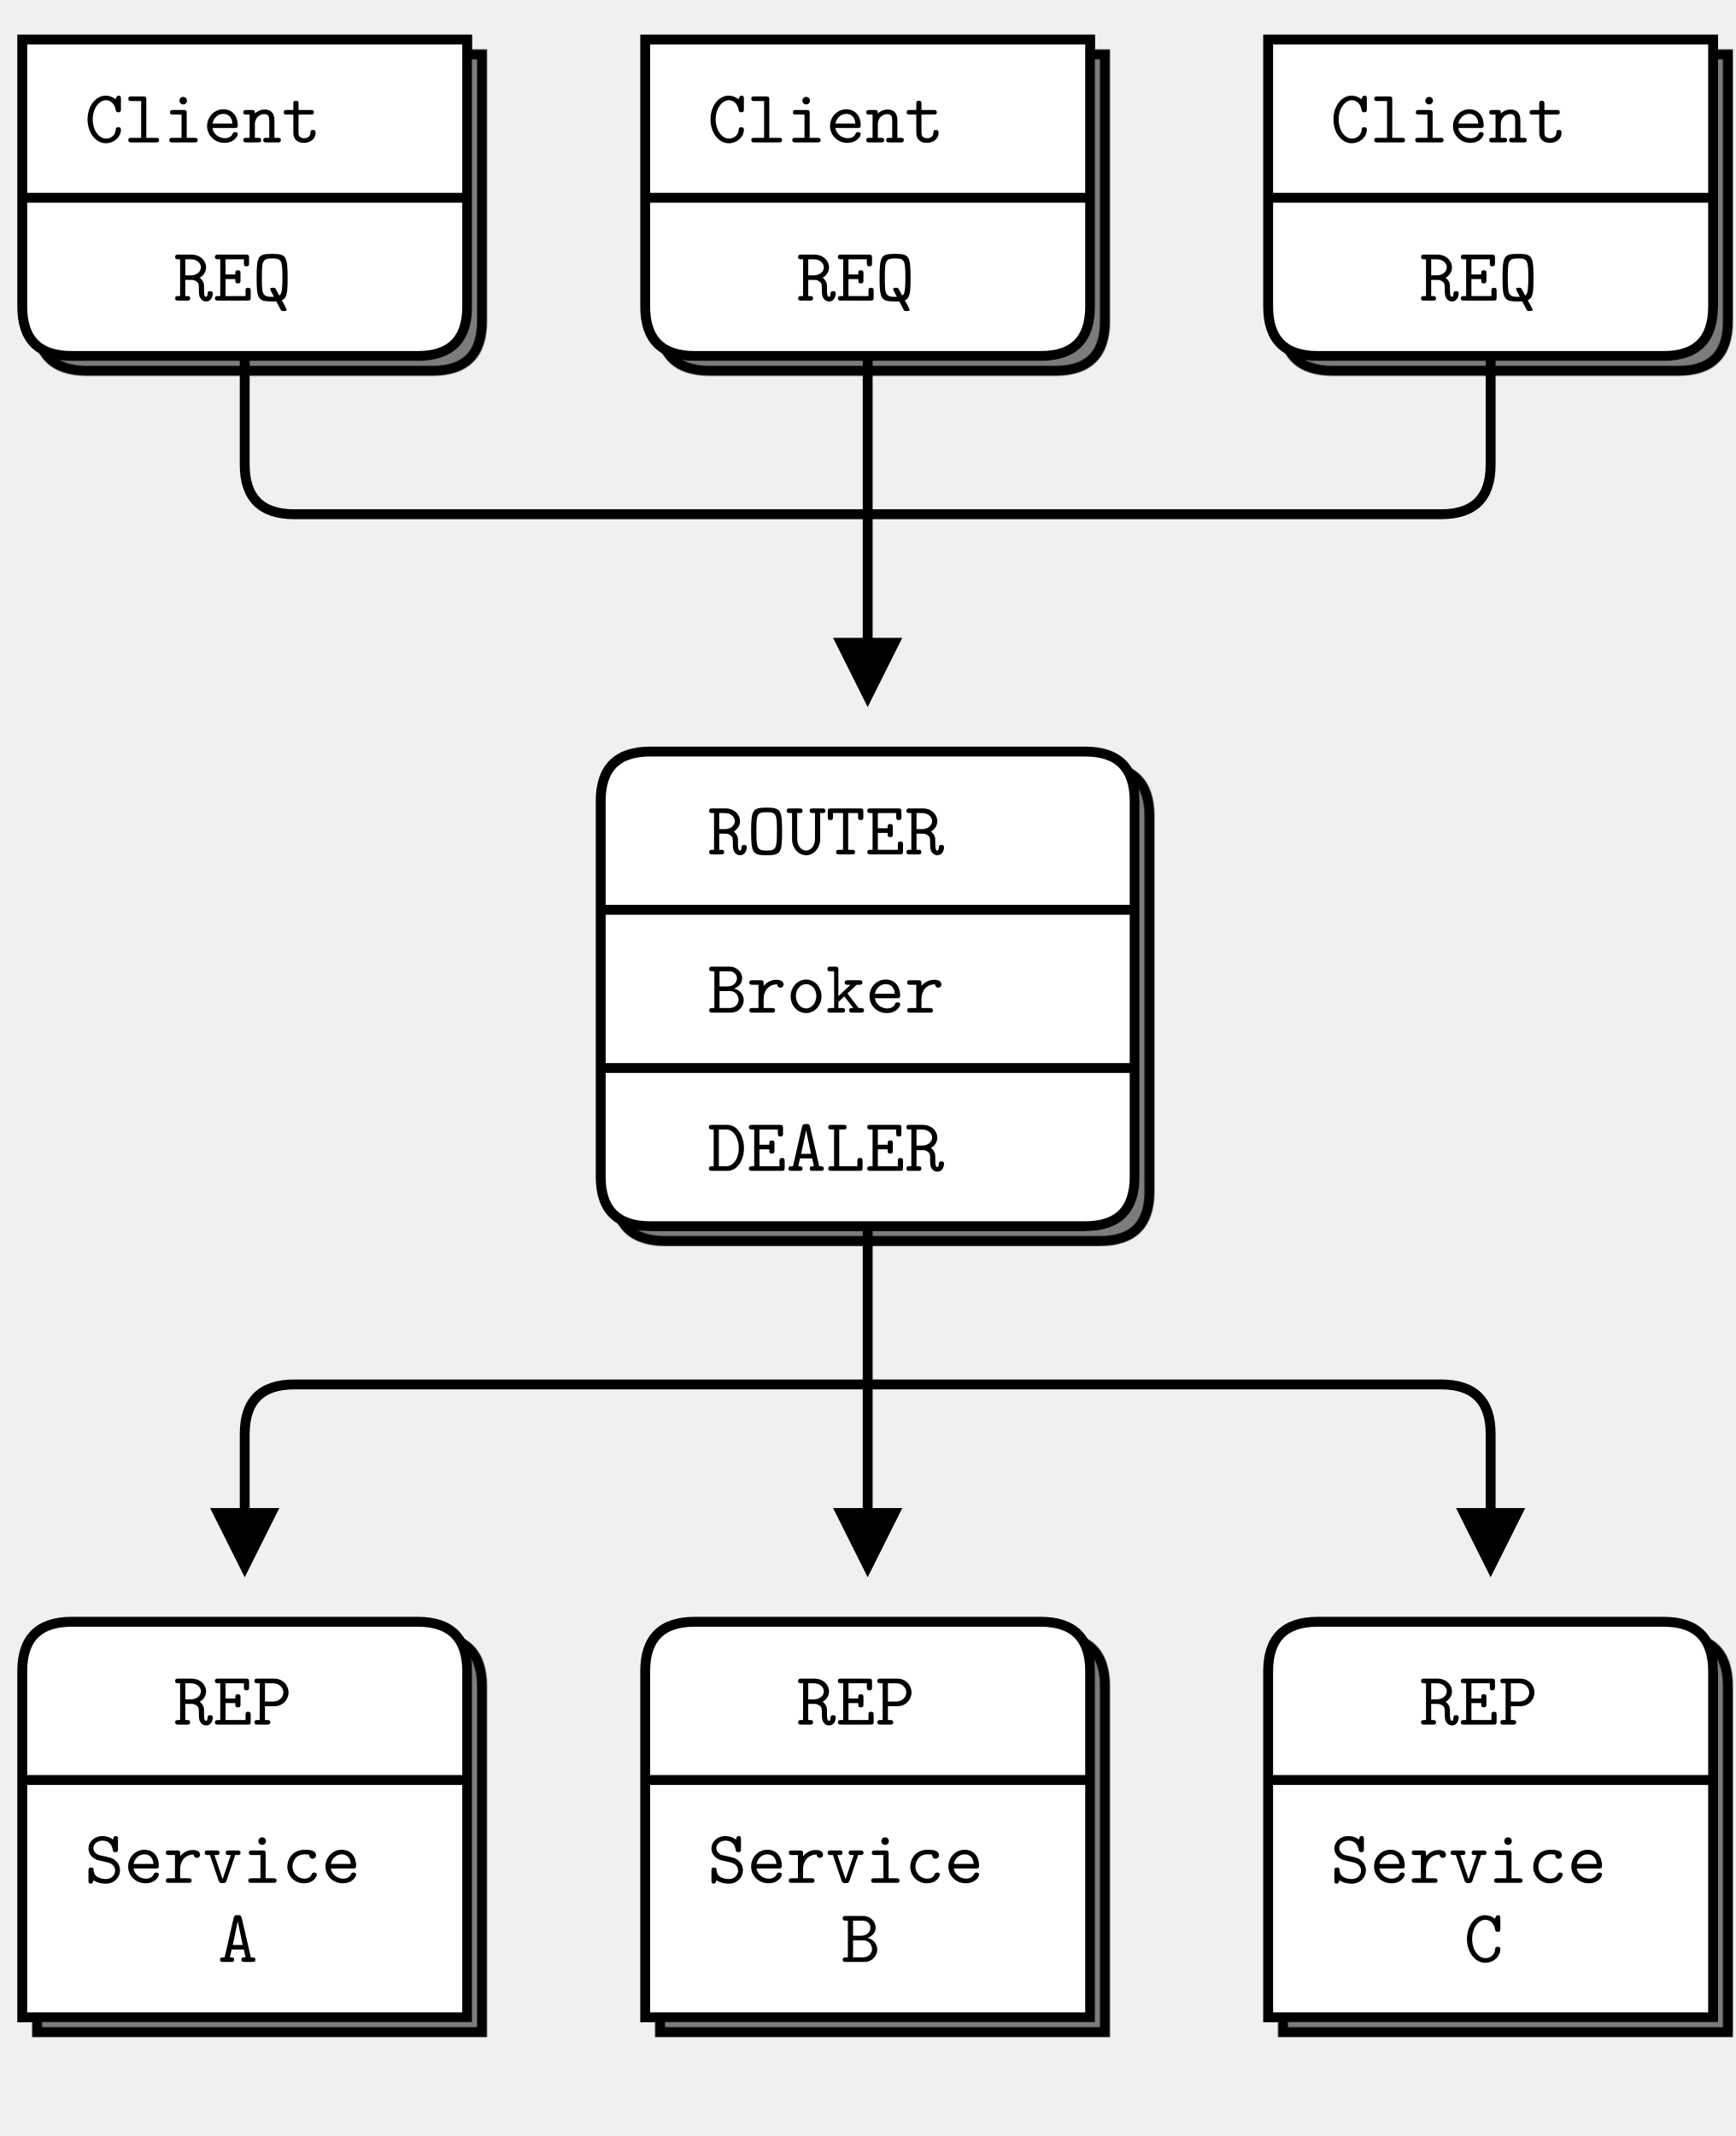
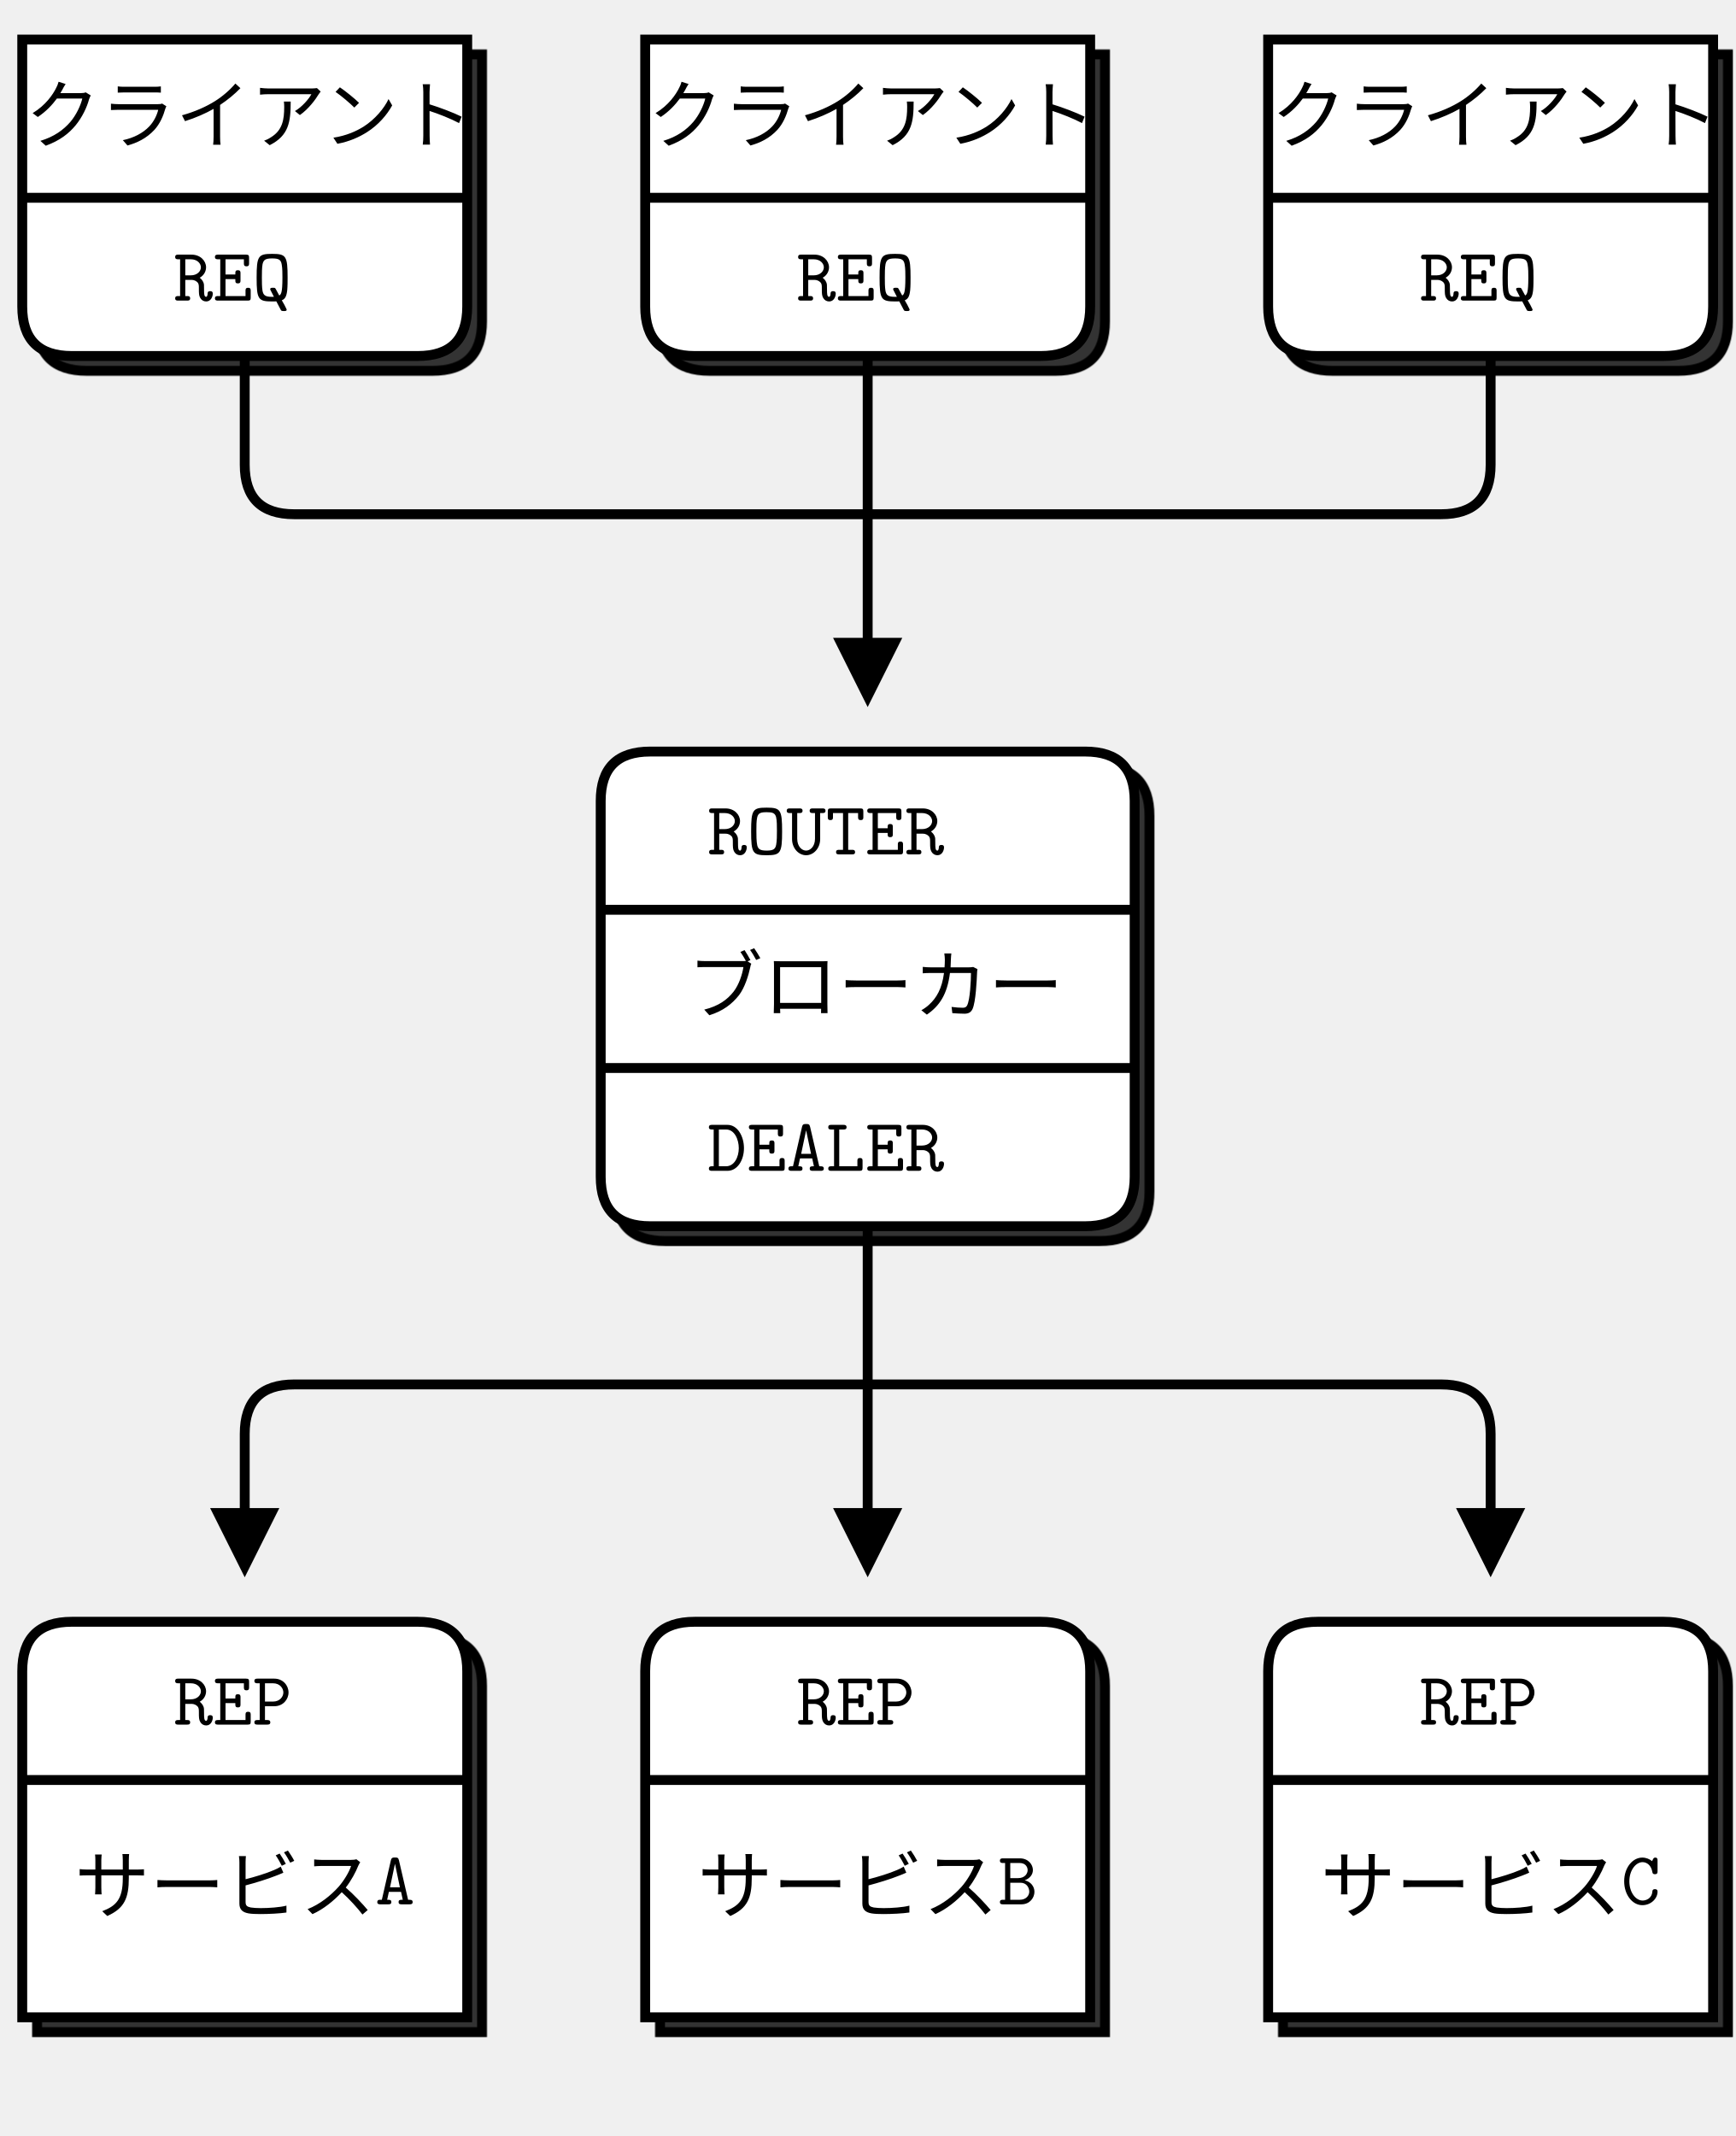
- <svg xmlns="http://www.w3.org/2000/svg" width="351px" height="432px" version="1.1">
-   <defs>
-     <filter id="dsFilter" width="150%" height="150%">
-       <feOffset result="offOut" in="SourceGraphic" dx="3" dy="3" />
-       <feColorMatrix result="matrixOut" in="offOut" type="matrix" values="0.2 0 0 0 0 0 0.2 0 0 0 0 0 0.2 0 0 0 0 0 1 0" />
-       <feBlend in="SourceGraphic" in2="matrixOut" mode="normal" />
+ <svg xmlns="http://www.w3.org/2000/svg" version="1.1" width="351" height="432" id="svg2">
+   <defs id="defs4">
+     <filter width="1.5" height="1.5" color-interpolation-filters="sRGB" id="dsFilter">
+       <feOffset id="feOffset7" dy="3" dx="3" in="SourceGraphic" result="offOut" />
+       <feColorMatrix id="feColorMatrix9" values="0.2 0 0 0 0 0 0.2 0 0 0 0 0 0.2 0 0 0 0 0 1 0" type="matrix" in="offOut" result="matrixOut" />
+       <feBlend in2="matrixOut" mode="normal" in="SourceGraphic" id="feBlend11" />
    </filter>
-     <marker id="iPointer" viewBox="0 0 10 10" refX="5" refY="5" markerUnits="strokeWidth" markerWidth="8" markerHeight="7" orient="auto">
-       <path d="M 10 0 L 10 10 L 0 5 z" />
+     <marker markerUnits="strokeWidth" refX="5" refY="5" markerWidth="8" markerHeight="7" orient="auto" viewBox="0 0 10 10" id="iPointer">
+       <path d="M 10,0 10,10 0,5 z" id="path14" />
    </marker>
-     <marker id="Pointer" viewBox="0 0 10 10" refX="5" refY="5" markerUnits="strokeWidth" markerWidth="8" markerHeight="7" orient="auto">
-       <path d="M 0 0 L 10 5 L 0 10 z" />
+     <marker markerUnits="strokeWidth" refX="5" refY="5" markerWidth="8" markerHeight="7" orient="auto" viewBox="0 0 10 10" id="Pointer">
+       <path d="M 0,0 10,5 0,10 z" id="path17" />
    </marker>
  </defs>
-   <g id="boxes" stroke="black" stroke-width="2" fill="none">
+   <g id="boxes" style="fill:none;stroke:#000000;stroke-width:2">
    <g id="group0">
-       <path id="path0" filter="url(#dsFilter)" fill="#fff" d="M 4.5 8 L 94.5 8 L 94.5 62 Q 94.5 72 84.5 72 L 14.5 72 Q 4.5 72 4.5 62 Z" />
-       <text x="17.1" y="28.8" id="text0" fill="#000" stroke="none" style="font-family:LMMono10,monospace;font-size:15.2px">Client </text>
-       <text x="35.1" y="60.8" id="text0" fill="#000" stroke="none" style="font-family:LMMono10,monospace;font-size:15.2px">REQ </text>
+       <path d="m 4.5,8 90,0 0,54 q 0,10 -10,10 l -70,0 q -10,0 -10,-10 z" id="path0" style="fill:#ffffff;filter:url(#dsFilter)" />
+       <text x="17.1" y="28.8" id="text0" style="font-size:15.2px;fill:#000000;stroke:none;font-family:'LMMono10, monospace'" />
+       <text x="5.1" y="28.8" id="text3070" style="font-size:15.2px;fill:#000000;stroke:none;font-family:'LMMono10, monospace'">クライアント</text>
+       <text x="35.1" y="60.8" id="text23" style="font-size:15.2px;fill:#000000;stroke:none;font-family:'LMMono10, monospace'">REQ</text>
    </g>
    <g id="group2">
-       <path id="path2" filter="url(#dsFilter)" fill="#fff" d="M 130.5 8 L 220.5 8 L 220.5 62 Q 220.5 72 210.5 72 L 140.5 72 Q 130.5 72 130.5 62 Z" />
-       <text x="143.1" y="28.8" id="text2" fill="#000" stroke="none" style="font-family:LMMono10,monospace;font-size:15.2px">Client </text>
-       <text x="161.1" y="60.8" id="text2" fill="#000" stroke="none" style="font-family:LMMono10,monospace;font-size:15.2px">REQ </text>
+       <path d="m 130.5,8 90,0 0,54 q 0,10 -10,10 l -70,0 q -10,0 -10,-10 z" id="path2" style="fill:#ffffff;filter:url(#dsFilter)" />
+       <text x="131.1" y="28.8" id="text2" style="font-size:15.2px;fill:#000000;stroke:none;font-family:'LMMono10, monospace'">クライアント</text>
+       <text x="161.1" y="60.8" id="text28" style="font-size:15.2px;fill:#000000;stroke:none;font-family:'LMMono10, monospace'">REQ</text>
    </g>
    <g id="group4">
-       <path id="path4" filter="url(#dsFilter)" fill="#fff" d="M 256.5 8 L 346.5 8 L 346.5 62 Q 346.5 72 336.5 72 L 266.5 72 Q 256.5 72 256.5 62 Z" />
-       <text x="269.1" y="28.8" id="text4" fill="#000" stroke="none" style="font-family:LMMono10,monospace;font-size:15.2px">Client </text>
-       <text x="287.1" y="60.8" id="text4" fill="#000" stroke="none" style="font-family:LMMono10,monospace;font-size:15.2px">REQ </text>
+       <path d="m 256.5,8 90,0 0,54 q 0,10 -10,10 l -70,0 q -10,0 -10,-10 z" id="path4" style="fill:#ffffff;filter:url(#dsFilter)" />
+       <text x="257.1" y="28.8" id="text4" style="font-size:15.2px;fill:#000000;stroke:none;font-family:'LMMono10, monospace'">クライアント</text>
+       <text x="287.1" y="60.8" id="text33" style="font-size:15.2px;fill:#000000;stroke:none;font-family:'LMMono10, monospace'">REQ</text>
    </g>
    <g id="group24">
-       <path id="path24" filter="url(#dsFilter)" fill="#fff" d="M 121.5 162 Q 121.5 152 131.5 152 L 219.5 152 Q 229.5 152 229.5 162 L 229.5 238 Q 229.5 248 219.5 248 L 131.5 248 Q 121.5 248 121.5 238 Z" />
-       <text x="143.1" y="172.8" id="text24" fill="#000" stroke="none" style="font-family:LMMono10,monospace;font-size:15.2px">ROUTER </text>
-       <text x="143.1" y="204.8" id="text24" fill="#000" stroke="none" style="font-family:LMMono10,monospace;font-size:15.2px">Broker </text>
-       <text x="143.1" y="236.8" id="text24" fill="#000" stroke="none" style="font-family:LMMono10,monospace;font-size:15.2px">DEALER </text>
+       <path d="m 121.5,162 q 0,-10 10,-10 l 88,0 q 10,0 10,10 l 0,76 q 0,10 -10,10 l -88,0 q -10,0 -10,-10 z" id="path24" style="fill:#ffffff;filter:url(#dsFilter)" />
+       <text x="143.1" y="172.8" id="text24" style="font-size:15.2px;fill:#000000;stroke:none;font-family:'LMMono10, monospace'">ROUTER</text>
+       <text x="139.1" y="204.8" id="text38" style="font-size:15.2px;fill:#000000;stroke:none;font-family:'LMMono10, monospace'">ブローカー</text>
+       <text x="143.1" y="236.8" id="text40" style="font-size:15.2px;fill:#000000;stroke:none;font-family:'LMMono10, monospace'">DEALER</text>
    </g>
    <g id="group36">
-       <path id="path36" filter="url(#dsFilter)" fill="#fff" d="M 4.5 338 Q 4.5 328 14.5 328 L 84.5 328 Q 94.5 328 94.5 338 L 94.5 408 L 4.5 408 Z" />
-       <text x="35.1" y="348.8" id="text36" fill="#000" stroke="none" style="font-family:LMMono10,monospace;font-size:15.2px">REP </text>
-       <text x="17.1" y="380.8" id="text36" fill="#000" stroke="none" style="font-family:LMMono10,monospace;font-size:15.2px">Service </text>
-       <text x="44.1" y="396.8" id="text36" fill="#000" stroke="none" style="font-family:LMMono10,monospace;font-size:15.2px">A</text>
+       <path d="m 4.5,338 q 0,-10 10,-10 l 70,0 q 10,0 10,10 l 0,70 -90,0 z" id="path36" style="fill:#ffffff;filter:url(#dsFilter)" />
+       <text x="35.1" y="348.8" id="text36" style="font-size:15.2px;fill:#000000;stroke:none;font-family:'LMMono10, monospace'">REP</text>
+       <text x="15.1" y="386.8" id="text45" style="font-size:15.2px;fill:#000000;stroke:none;font-family:'LMMono10, monospace'">サービスA</text>
    </g>
    <g id="group38">
-       <path id="path38" filter="url(#dsFilter)" fill="#fff" d="M 130.5 338 Q 130.5 328 140.5 328 L 210.5 328 Q 220.5 328 220.5 338 L 220.5 408 L 130.5 408 Z" />
-       <text x="161.1" y="348.8" id="text38" fill="#000" stroke="none" style="font-family:LMMono10,monospace;font-size:15.2px">REP </text>
-       <text x="143.1" y="380.8" id="text38" fill="#000" stroke="none" style="font-family:LMMono10,monospace;font-size:15.2px">Service </text>
-       <text x="170.1" y="396.8" id="text38" fill="#000" stroke="none" style="font-family:LMMono10,monospace;font-size:15.2px">B</text>
+       <path d="m 130.5,338 q 0,-10 10,-10 l 70,0 q 10,0 10,10 l 0,70 -90,0 z" id="path38" style="fill:#ffffff;filter:url(#dsFilter)" />
+       <text x="161.1" y="348.8" id="text51" style="font-size:15.2px;fill:#000000;stroke:none;font-family:'LMMono10, monospace'">REP</text>
+       <text x="141.1" y="386.8" id="text53" style="font-size:15.2px;fill:#000000;stroke:none;font-family:'LMMono10, monospace'">サービスB</text>
    </g>
    <g id="group40">
-       <path id="path40" filter="url(#dsFilter)" fill="#fff" d="M 256.5 338 Q 256.5 328 266.5 328 L 336.5 328 Q 346.5 328 346.5 338 L 346.5 408 L 256.5 408 Z" />
-       <text x="287.1" y="348.8" id="text40" fill="#000" stroke="none" style="font-family:LMMono10,monospace;font-size:15.2px">REP </text>
-       <text x="269.1" y="380.8" id="text40" fill="#000" stroke="none" style="font-family:LMMono10,monospace;font-size:15.2px">Service </text>
-       <text x="296.1" y="396.8" id="text40" fill="#000" stroke="none" style="font-family:LMMono10,monospace;font-size:15.2px">C</text>
+       <path d="m 256.5,338 q 0,-10 10,-10 l 70,0 q 10,0 10,10 l 0,70 -90,0 z" id="path40" style="fill:#ffffff;filter:url(#dsFilter)" />
+       <text x="287.1" y="348.8" id="text59" style="font-size:15.2px;fill:#000000;stroke:none;font-family:'LMMono10, monospace'">REP</text>
+       <text x="267.1" y="386.8" id="text61" style="font-size:15.2px;fill:#000000;stroke:none;font-family:'LMMono10, monospace'">サービスC</text>
    </g>
  </g>
-   <g id="lines" stroke="black" stroke-width="2" fill="none">
+   <g id="lines" style="fill:none;stroke:#000000;stroke-width:2">
    <g id="group56">
-       <path id="path56" d="M 4.5 40 L 94.5 40 " />
+       <path d="m 4.5,40 90,0" id="path56" />
    </g>
    <g id="group77">
-       <path id="path77" d="M 4.5 360 L 94.5 360 " />
+       <path d="m 4.5,360 90,0" id="path77" />
    </g>
    <g id="group195">
-       <path id="path195" d="M 49.5 72 L 49.5 94 Q 49.5 104 59.5 104 L 175.5 104 L 291.5 104 Q 301.5 104 301.5 94 L 301.5 72 " />
+       <path d="m 49.5,72 0,22 q 0,10 10,10 l 116,0 116,0 q 10,0 10,-10 l 0,-22" id="path195" />
    </g>
    <g id="group211">
-       <path id="path211" marker-start="url(#iPointer)" marker-end="url(#Pointer)" d="M 49.5 312 L 49.5 290 Q 49.5 280 59.5 280 L 175.5 280 L 291.5 280 Q 301.5 280 301.5 290 L 301.5 312 " />
+       <path d="m 49.5,312 0,-22 q 0,-10 10,-10 l 116,0 116,0 q 10,0 10,10 l 0,22" id="path211" style="marker-start:url(#iPointer);marker-end:url(#Pointer)" />
    </g>
    <g id="group419">
-       <path id="path419" d="M 121.5 184 L 229.5 184 " />
+       <path d="m 121.5,184 108,0" id="path419" />
    </g>
    <g id="group422">
-       <path id="path422" d="M 121.5 216 L 229.5 216 " />
+       <path d="m 121.5,216 108,0" id="path422" />
    </g>
    <g id="group439">
-       <path id="path439" d="M 130.5 40 L 220.5 40 " />
+       <path d="m 130.5,40 90,0" id="path439" />
    </g>
    <g id="group460">
-       <path id="path460" d="M 130.5 360 L 220.5 360 " />
+       <path d="m 130.5,360 90,0" id="path460" />
    </g>
    <g id="group578">
-       <path id="path578" marker-end="url(#Pointer)" d="M 175.5 72 L 175.5 104 L 175.5 136 " />
+       <path d="m 175.5,72 0,32 0,32" id="path578" style="marker-end:url(#Pointer)" />
    </g>
    <g id="group590">
-       <path id="path590" marker-end="url(#Pointer)" d="M 175.5 248 L 175.5 280 L 175.5 312 " />
+       <path d="m 175.5,248 0,32 0,32" id="path590" style="marker-end:url(#Pointer)" />
    </g>
    <g id="group821">
-       <path id="path821" d="M 256.5 40 L 346.5 40 " />
+       <path d="m 256.5,40 90,0" id="path821" />
    </g>
    <g id="group842">
-       <path id="path842" d="M 256.5 360 L 346.5 360 " />
+       <path d="m 256.5,360 90,0" id="path842" />
    </g>
  </g>
-   <g id="text" fill="black" style="font-family:LMMono10,monospace;font-size:15.2px">
- </g>
+   <g id="text" style="font-size:15.2px;fill:#000000;font-family:'LMMono10, monospace'" />
</svg>
